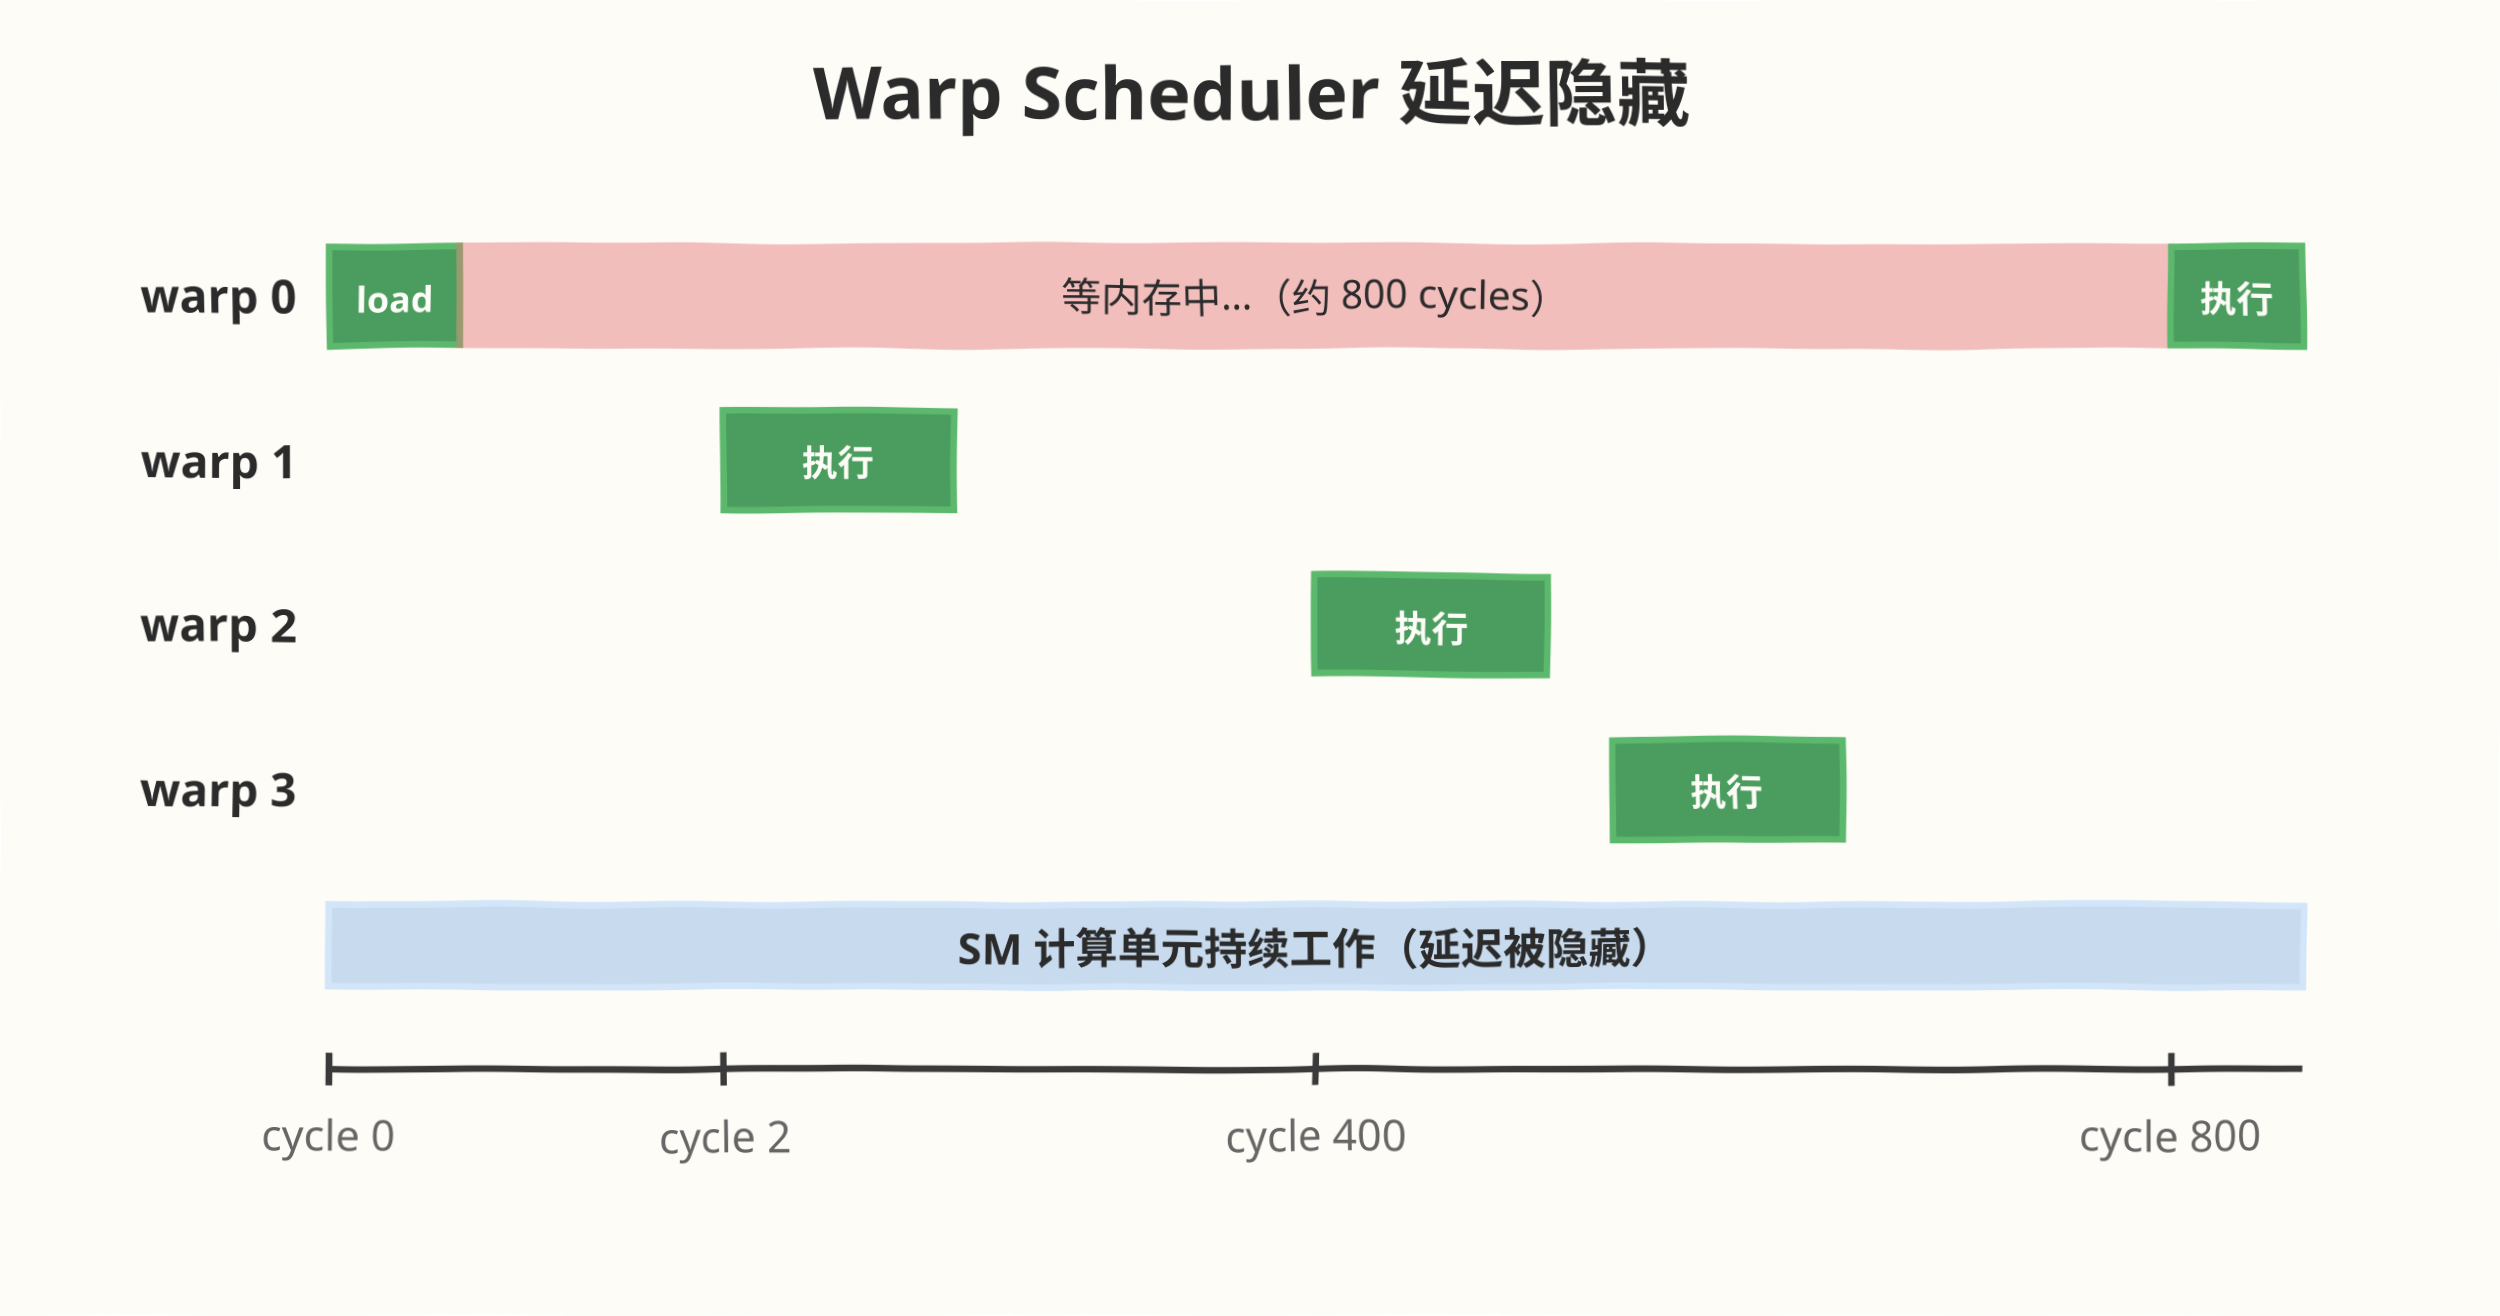
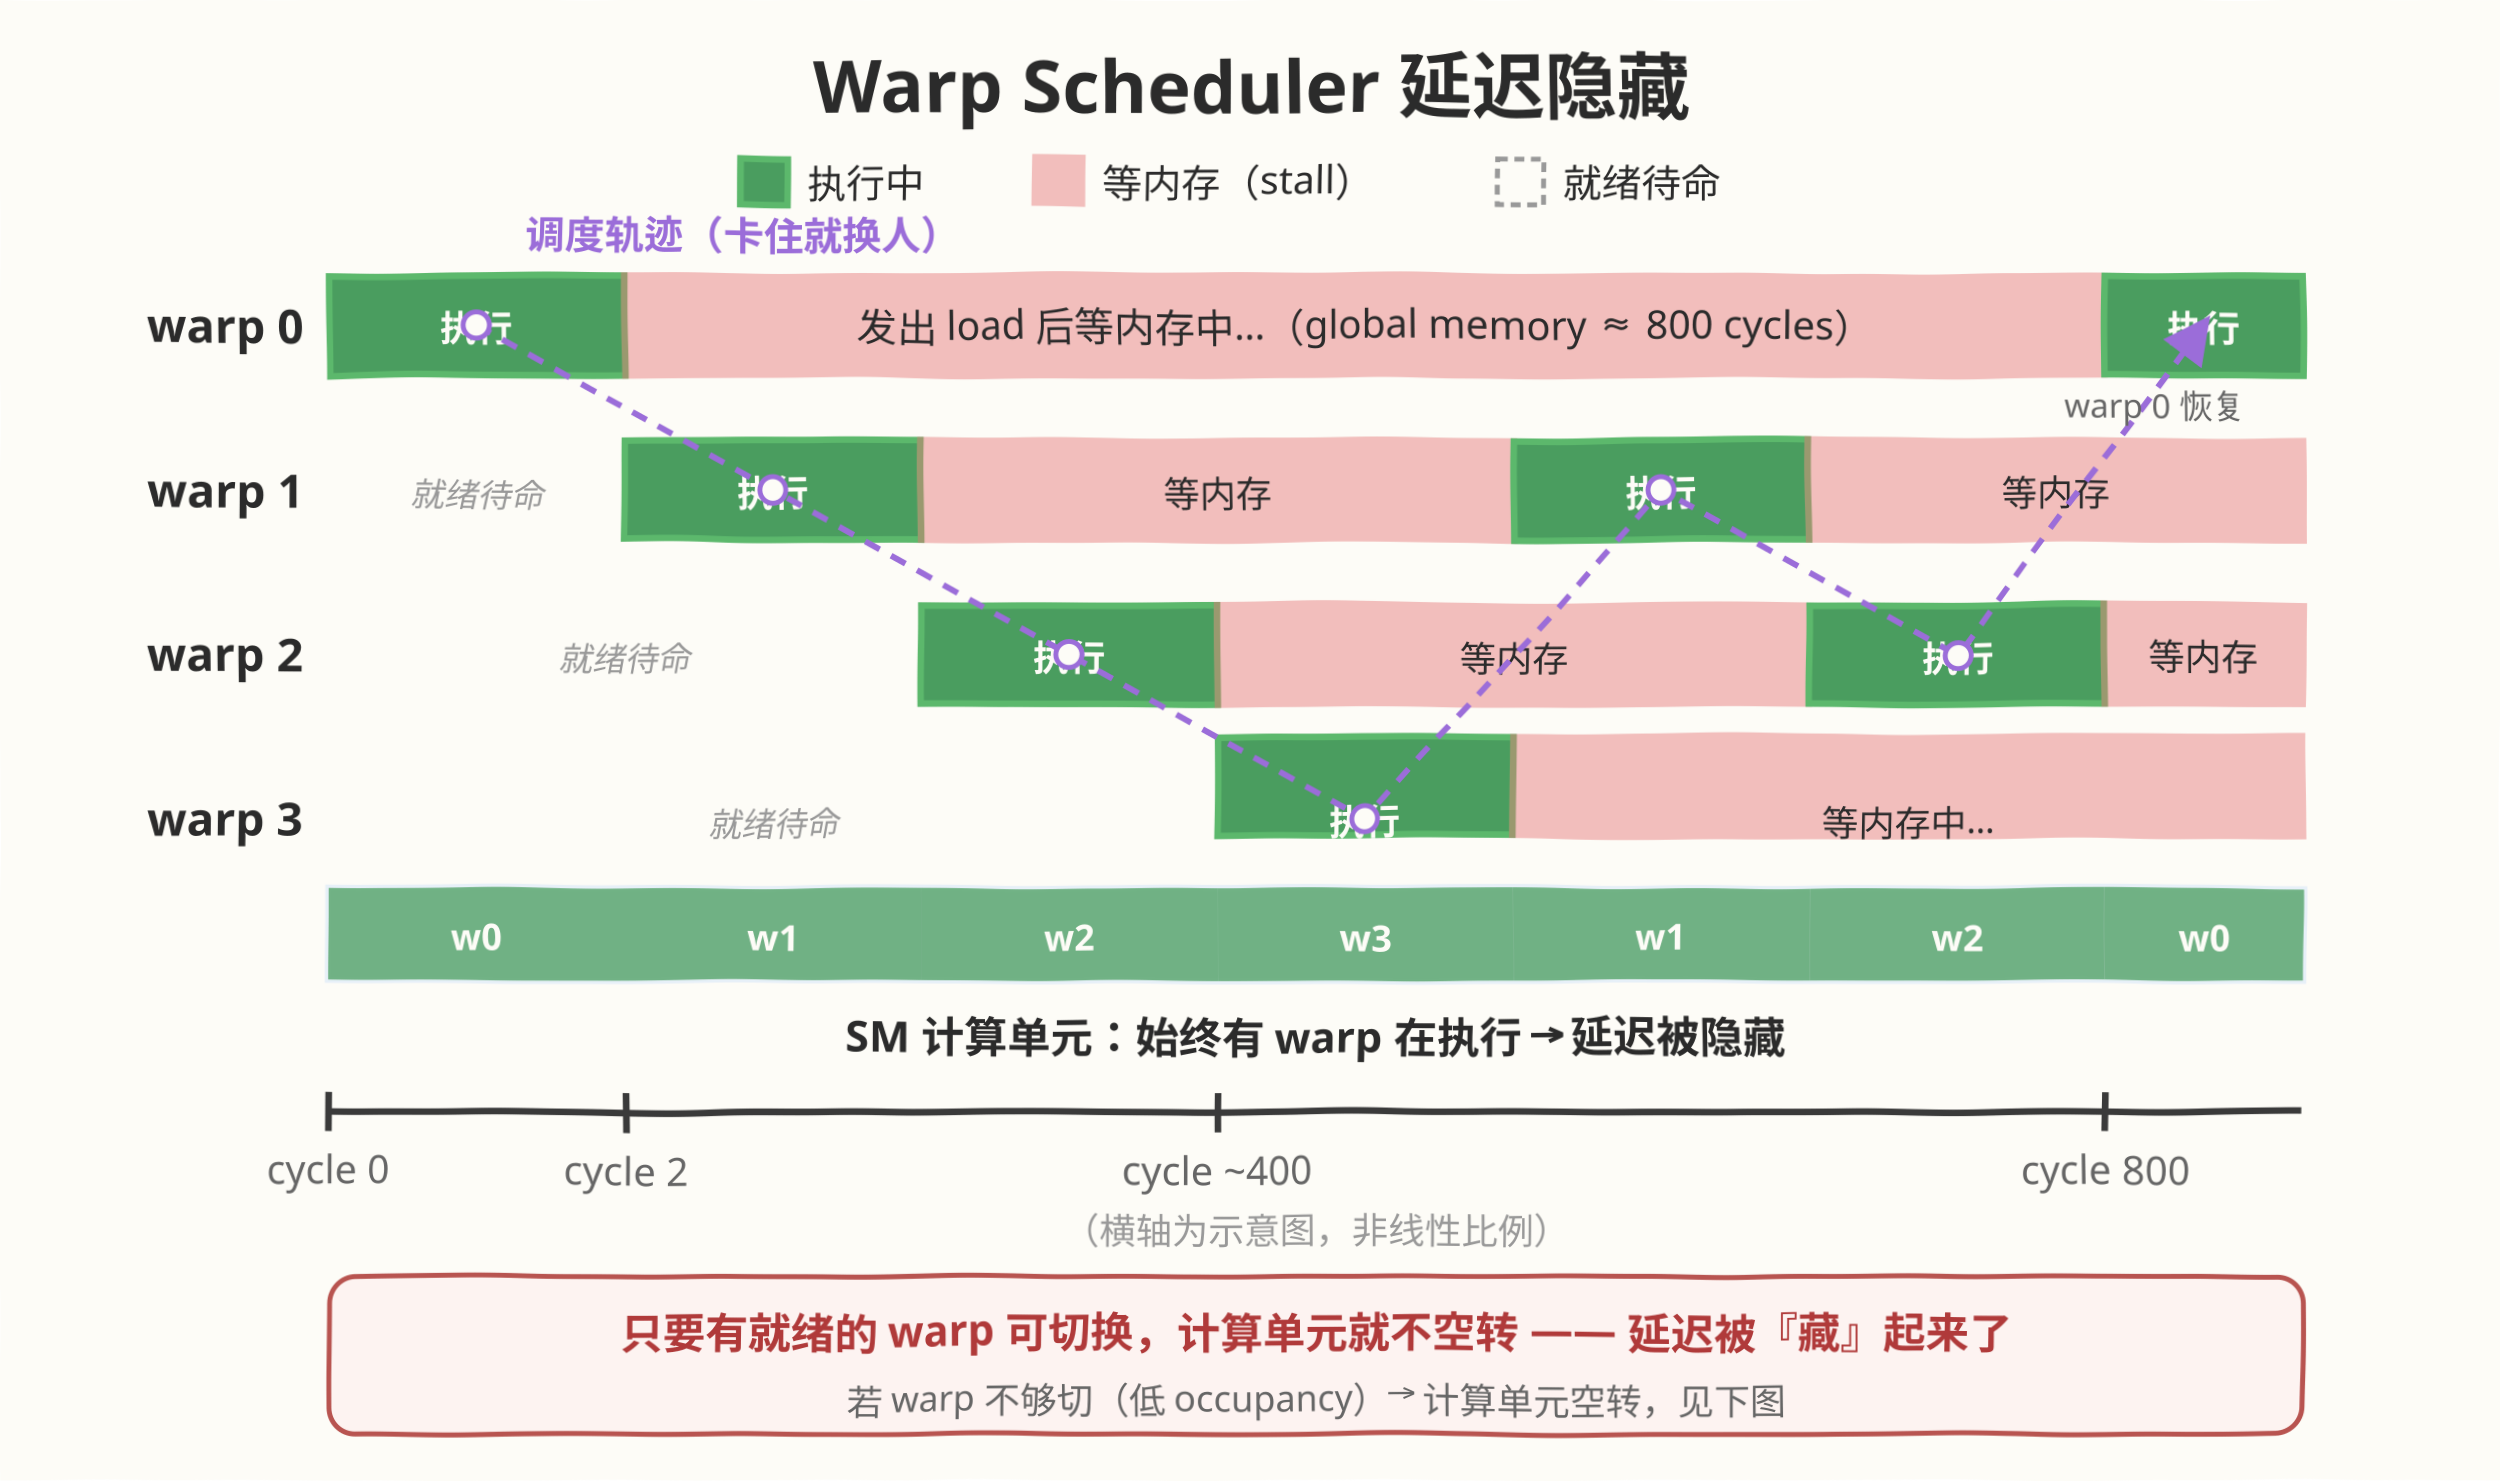
- <svg xmlns="http://www.w3.org/2000/svg" width="760" height="400" viewBox="0 0 760 400" font-family="'Comic Sans MS','Marker Felt','Segoe UI',cursive">
+ <svg xmlns="http://www.w3.org/2000/svg" width="760" height="450" viewBox="0 0 760 450" font-family="'Comic Sans MS','Marker Felt','Segoe UI',cursive">
  <defs>
    <filter id="sketch" x="-3%" y="-3%" width="106%" height="106%">
      <feTurbulence type="fractalNoise" baseFrequency="0.018" numOctaves="2" seed="4" result="n" />
      <feDisplacementMap in="SourceGraphic" in2="n" scale="1.8" />
    </filter>
+     <marker id="ar" markerWidth="8" markerHeight="8" refX="6" refY="4" orient="auto">
+       <path d="M0,0 L8,4 L0,8 z" fill="#9b6dd9" />
+     </marker>
  </defs>
  <g filter="url(#sketch)">
-     <rect width="760" height="400" fill="#fdfcf7" />
-     <text x="380" y="36" text-anchor="middle" font-size="22" font-weight="bold" fill="#2b2b2b">Warp Scheduler 延迟隐藏</text>
-     <text x="90" y="95" text-anchor="end" font-size="14" font-weight="bold" fill="#2b2b2b">warp 0</text>
-     <rect x="100" y="75" width="40" height="30" fill="#4a9d5f" stroke="#5cb86c" stroke-width="2" />
-     <text x="120" y="95" text-anchor="middle" font-size="11" fill="#fdfcf7" font-weight="bold">load</text>
-     <rect x="140" y="75" width="520" height="30" fill="#e57373" opacity="0.45" stroke="#e57373" stroke-width="2" />
-     <text x="400" y="95" text-anchor="middle" font-size="12" fill="#2b2b2b">等内存中…（约 800 cycles）</text>
-     <rect x="660" y="75" width="40" height="30" fill="#4a9d5f" stroke="#5cb86c" stroke-width="2" />
-     <text x="680" y="95" text-anchor="middle" font-size="11" fill="#fdfcf7" font-weight="bold">执行</text>
-     <text x="90" y="145" text-anchor="end" font-size="14" font-weight="bold" fill="#2b2b2b">warp 1</text>
-     <rect x="220" y="125" width="70" height="30" fill="#4a9d5f" stroke="#5cb86c" stroke-width="2" />
-     <text x="255" y="145" text-anchor="middle" font-size="11" fill="#fdfcf7" font-weight="bold">执行</text>
-     <text x="90" y="195" text-anchor="end" font-size="14" font-weight="bold" fill="#2b2b2b">warp 2</text>
-     <rect x="400" y="175" width="70" height="30" fill="#4a9d5f" stroke="#5cb86c" stroke-width="2" />
-     <text x="435" y="195" text-anchor="middle" font-size="11" fill="#fdfcf7" font-weight="bold">执行</text>
-     <text x="90" y="245" text-anchor="end" font-size="14" font-weight="bold" fill="#2b2b2b">warp 3</text>
-     <rect x="490" y="225" width="70" height="30" fill="#4a9d5f" stroke="#5cb86c" stroke-width="2" />
-     <text x="525" y="245" text-anchor="middle" font-size="11" fill="#fdfcf7" font-weight="bold">执行</text>
-     <rect x="100" y="275" width="600" height="25" fill="#4a8edb" opacity="0.3" stroke="#6ab0ff" stroke-width="2" />
-     <text x="400" y="293" text-anchor="middle" font-size="13" fill="#2b2b2b" font-weight="bold">SM 计算单元持续工作（延迟被隐藏）</text>
-     <line x1="100" y1="325" x2="700" y2="325" stroke="#3a3a3a" stroke-width="2" />
-     <line x1="100" y1="320" x2="100" y2="330" stroke="#3a3a3a" stroke-width="2" />
-     <line x1="220" y1="320" x2="220" y2="330" stroke="#3a3a3a" stroke-width="2" />
-     <line x1="400" y1="320" x2="400" y2="330" stroke="#3a3a3a" stroke-width="2" />
-     <line x1="660" y1="320" x2="660" y2="330" stroke="#3a3a3a" stroke-width="2" />
-     <text x="100" y="350" text-anchor="middle" font-size="13" fill="#666666">cycle 0</text>
-     <text x="220" y="350" text-anchor="middle" font-size="13" fill="#666666">cycle 2</text>
-     <text x="400" y="350" text-anchor="middle" font-size="13" fill="#666666">cycle 400</text>
-     <text x="660" y="350" text-anchor="middle" font-size="13" fill="#666666">cycle 800</text>
+     <rect width="760" height="450" fill="#fdfcf7" />
+     <text x="380" y="34" text-anchor="middle" font-size="22" font-weight="bold" fill="#2b2b2b">Warp Scheduler 延迟隐藏</text>
+     <rect x="225" y="48" width="14" height="14" fill="#4a9d5f" stroke="#5cb86c" stroke-width="2" />
+     <text x="245" y="60" font-size="12" fill="#2b2b2b">执行中</text>
+     <rect x="315" y="48" width="14" height="14" fill="#e57373" opacity="0.45" stroke="#e57373" stroke-width="2" />
+     <text x="335" y="60" font-size="12" fill="#2b2b2b">等内存（stall）</text>
+     <rect x="455" y="48" width="14" height="14" fill="#fdfcf7" stroke="#999999" stroke-width="1.5" stroke-dasharray="3 2" />
+     <text x="475" y="60" font-size="12" fill="#2b2b2b">就绪待命</text>
+     <text x="92" y="104" text-anchor="end" font-size="14" font-weight="bold" fill="#2b2b2b">warp 0</text>
+     <rect x="100" y="84" width="90" height="30" fill="#4a9d5f" stroke="#5cb86c" stroke-width="2" />
+     <text x="145" y="104" text-anchor="middle" font-size="11" fill="#fdfcf7" font-weight="bold">执行</text>
+     <rect x="190" y="84" width="450" height="30" fill="#e57373" opacity="0.45" stroke="#e57373" stroke-width="2" />
+     <text x="415" y="104" text-anchor="middle" font-size="12" fill="#2b2b2b">发出 load 后等内存中…（global memory ≈ 800 cycles）</text>
+     <rect x="640" y="84" width="60" height="30" fill="#4a9d5f" stroke="#5cb86c" stroke-width="2" />
+     <text x="670" y="104" text-anchor="middle" font-size="11" fill="#fdfcf7" font-weight="bold">执行</text>
+     <text x="92" y="154" text-anchor="end" font-size="14" font-weight="bold" fill="#2b2b2b">warp 1</text>
+     <text x="145" y="154" text-anchor="middle" font-size="10" font-style="italic" fill="#999999">就绪待命</text>
+     <rect x="190" y="134" width="90" height="30" fill="#4a9d5f" stroke="#5cb86c" stroke-width="2" />
+     <text x="235" y="154" text-anchor="middle" font-size="11" fill="#fdfcf7" font-weight="bold">执行</text>
+     <rect x="280" y="134" width="180" height="30" fill="#e57373" opacity="0.45" stroke="#e57373" stroke-width="2" />
+     <text x="370" y="154" text-anchor="middle" font-size="11" fill="#2b2b2b">等内存</text>
+     <rect x="460" y="134" width="90" height="30" fill="#4a9d5f" stroke="#5cb86c" stroke-width="2" />
+     <text x="505" y="154" text-anchor="middle" font-size="11" fill="#fdfcf7" font-weight="bold">执行</text>
+     <rect x="550" y="134" width="150" height="30" fill="#e57373" opacity="0.45" stroke="#e57373" stroke-width="2" />
+     <text x="625" y="154" text-anchor="middle" font-size="11" fill="#2b2b2b">等内存</text>
+     <text x="92" y="204" text-anchor="end" font-size="14" font-weight="bold" fill="#2b2b2b">warp 2</text>
+     <text x="190" y="204" text-anchor="middle" font-size="10" font-style="italic" fill="#999999">就绪待命</text>
+     <rect x="280" y="184" width="90" height="30" fill="#4a9d5f" stroke="#5cb86c" stroke-width="2" />
+     <text x="325" y="204" text-anchor="middle" font-size="11" fill="#fdfcf7" font-weight="bold">执行</text>
+     <rect x="370" y="184" width="180" height="30" fill="#e57373" opacity="0.45" stroke="#e57373" stroke-width="2" />
+     <text x="460" y="204" text-anchor="middle" font-size="11" fill="#2b2b2b">等内存</text>
+     <rect x="550" y="184" width="90" height="30" fill="#4a9d5f" stroke="#5cb86c" stroke-width="2" />
+     <text x="595" y="204" text-anchor="middle" font-size="11" fill="#fdfcf7" font-weight="bold">执行</text>
+     <rect x="640" y="184" width="60" height="30" fill="#e57373" opacity="0.45" stroke="#e57373" stroke-width="2" />
+     <text x="670" y="204" text-anchor="middle" font-size="11" fill="#2b2b2b">等内存</text>
+     <text x="92" y="254" text-anchor="end" font-size="14" font-weight="bold" fill="#2b2b2b">warp 3</text>
+     <text x="235" y="254" text-anchor="middle" font-size="10" font-style="italic" fill="#999999">就绪待命</text>
+     <rect x="370" y="224" width="90" height="30" fill="#4a9d5f" stroke="#5cb86c" stroke-width="2" />
+     <text x="415" y="254" text-anchor="middle" font-size="11" fill="#fdfcf7" font-weight="bold">执行</text>
+     <rect x="460" y="224" width="240" height="30" fill="#e57373" opacity="0.45" stroke="#e57373" stroke-width="2" />
+     <text x="580" y="254" text-anchor="middle" font-size="11" fill="#2b2b2b">等内存中…</text>
+     <text x="160" y="76" font-size="12" font-weight="bold" fill="#9b6dd9">调度轨迹（卡住就换人）</text>
+     <polyline points="145,99 235,149 325,199 415,249 505,149 595,199 670,99" fill="none" stroke="#9b6dd9" stroke-width="1.8" stroke-dasharray="5 4" marker-end="url(#ar)" />
+     <circle cx="145" cy="99" r="4" fill="#fdfcf7" stroke="#9b6dd9" stroke-width="1.5" />
+     <circle cx="235" cy="149" r="4" fill="#fdfcf7" stroke="#9b6dd9" stroke-width="1.5" />
+     <circle cx="325" cy="199" r="4" fill="#fdfcf7" stroke="#9b6dd9" stroke-width="1.5" />
+     <circle cx="415" cy="249" r="4" fill="#fdfcf7" stroke="#9b6dd9" stroke-width="1.5" />
+     <circle cx="505" cy="149" r="4" fill="#fdfcf7" stroke="#9b6dd9" stroke-width="1.5" />
+     <circle cx="595" cy="199" r="4" fill="#fdfcf7" stroke="#9b6dd9" stroke-width="1.5" />
+     <text x="655" y="127" text-anchor="middle" font-size="10" fill="#666666">warp 0 恢复</text>
+     <rect x="100" y="270" width="600" height="28" fill="#4a8edb" opacity="0.15" stroke="#6ab0ff" stroke-width="2" />
+     <rect x="100" y="270" width="90" height="28" fill="#4a9d5f" opacity="0.75" />
+     <text x="145" y="289" text-anchor="middle" font-size="11" fill="#fdfcf7" font-weight="bold">w0</text>
+     <rect x="190" y="270" width="90" height="28" fill="#4a9d5f" opacity="0.75" />
+     <text x="235" y="289" text-anchor="middle" font-size="11" fill="#fdfcf7" font-weight="bold">w1</text>
+     <rect x="280" y="270" width="90" height="28" fill="#4a9d5f" opacity="0.75" />
+     <text x="325" y="289" text-anchor="middle" font-size="11" fill="#fdfcf7" font-weight="bold">w2</text>
+     <rect x="370" y="270" width="90" height="28" fill="#4a9d5f" opacity="0.75" />
+     <text x="415" y="289" text-anchor="middle" font-size="11" fill="#fdfcf7" font-weight="bold">w3</text>
+     <rect x="460" y="270" width="90" height="28" fill="#4a9d5f" opacity="0.75" />
+     <text x="505" y="289" text-anchor="middle" font-size="11" fill="#fdfcf7" font-weight="bold">w1</text>
+     <rect x="550" y="270" width="90" height="28" fill="#4a9d5f" opacity="0.75" />
+     <text x="595" y="289" text-anchor="middle" font-size="11" fill="#fdfcf7" font-weight="bold">w2</text>
+     <rect x="640" y="270" width="60" height="28" fill="#4a9d5f" opacity="0.75" />
+     <text x="670" y="289" text-anchor="middle" font-size="11" fill="#fdfcf7" font-weight="bold">w0</text>
+     <text x="400" y="320" text-anchor="middle" font-size="13" fill="#2b2b2b" font-weight="bold">SM 计算单元：始终有 warp 在执行 → 延迟被隐藏</text>
+     <line x1="100" y1="338" x2="700" y2="338" stroke="#3a3a3a" stroke-width="2" />
+     <line x1="100" y1="332" x2="100" y2="344" stroke="#3a3a3a" stroke-width="2" />
+     <line x1="190" y1="332" x2="190" y2="344" stroke="#3a3a3a" stroke-width="2" />
+     <line x1="370" y1="332" x2="370" y2="344" stroke="#3a3a3a" stroke-width="2" />
+     <line x1="640" y1="332" x2="640" y2="344" stroke="#3a3a3a" stroke-width="2" />
+     <text x="100" y="360" text-anchor="middle" font-size="12" fill="#666666">cycle 0</text>
+     <text x="190" y="360" text-anchor="middle" font-size="12" fill="#666666">cycle 2</text>
+     <text x="370" y="360" text-anchor="middle" font-size="12" fill="#666666">cycle ~400</text>
+     <text x="640" y="360" text-anchor="middle" font-size="12" fill="#666666">cycle 800</text>
+     <text x="400" y="378" text-anchor="middle" font-size="11" fill="#999999">（横轴为示意图，非线性比例）</text>
+     <rect x="100" y="388" width="600" height="48" rx="8" fill="#fdecec" stroke="#b85450" stroke-width="1.5" fill-opacity="0.6" />
+     <text x="400" y="410" text-anchor="middle" font-size="13" fill="#b03a3a" font-weight="bold">只要有就绪的 warp 可切换，计算单元就不空转 —— 延迟被『藏』起来了</text>
+     <text x="400" y="430" text-anchor="middle" font-size="11" fill="#666666">若 warp 不够切（低 occupancy）→ 计算单元空转，见下图</text>
  </g>
</svg>
